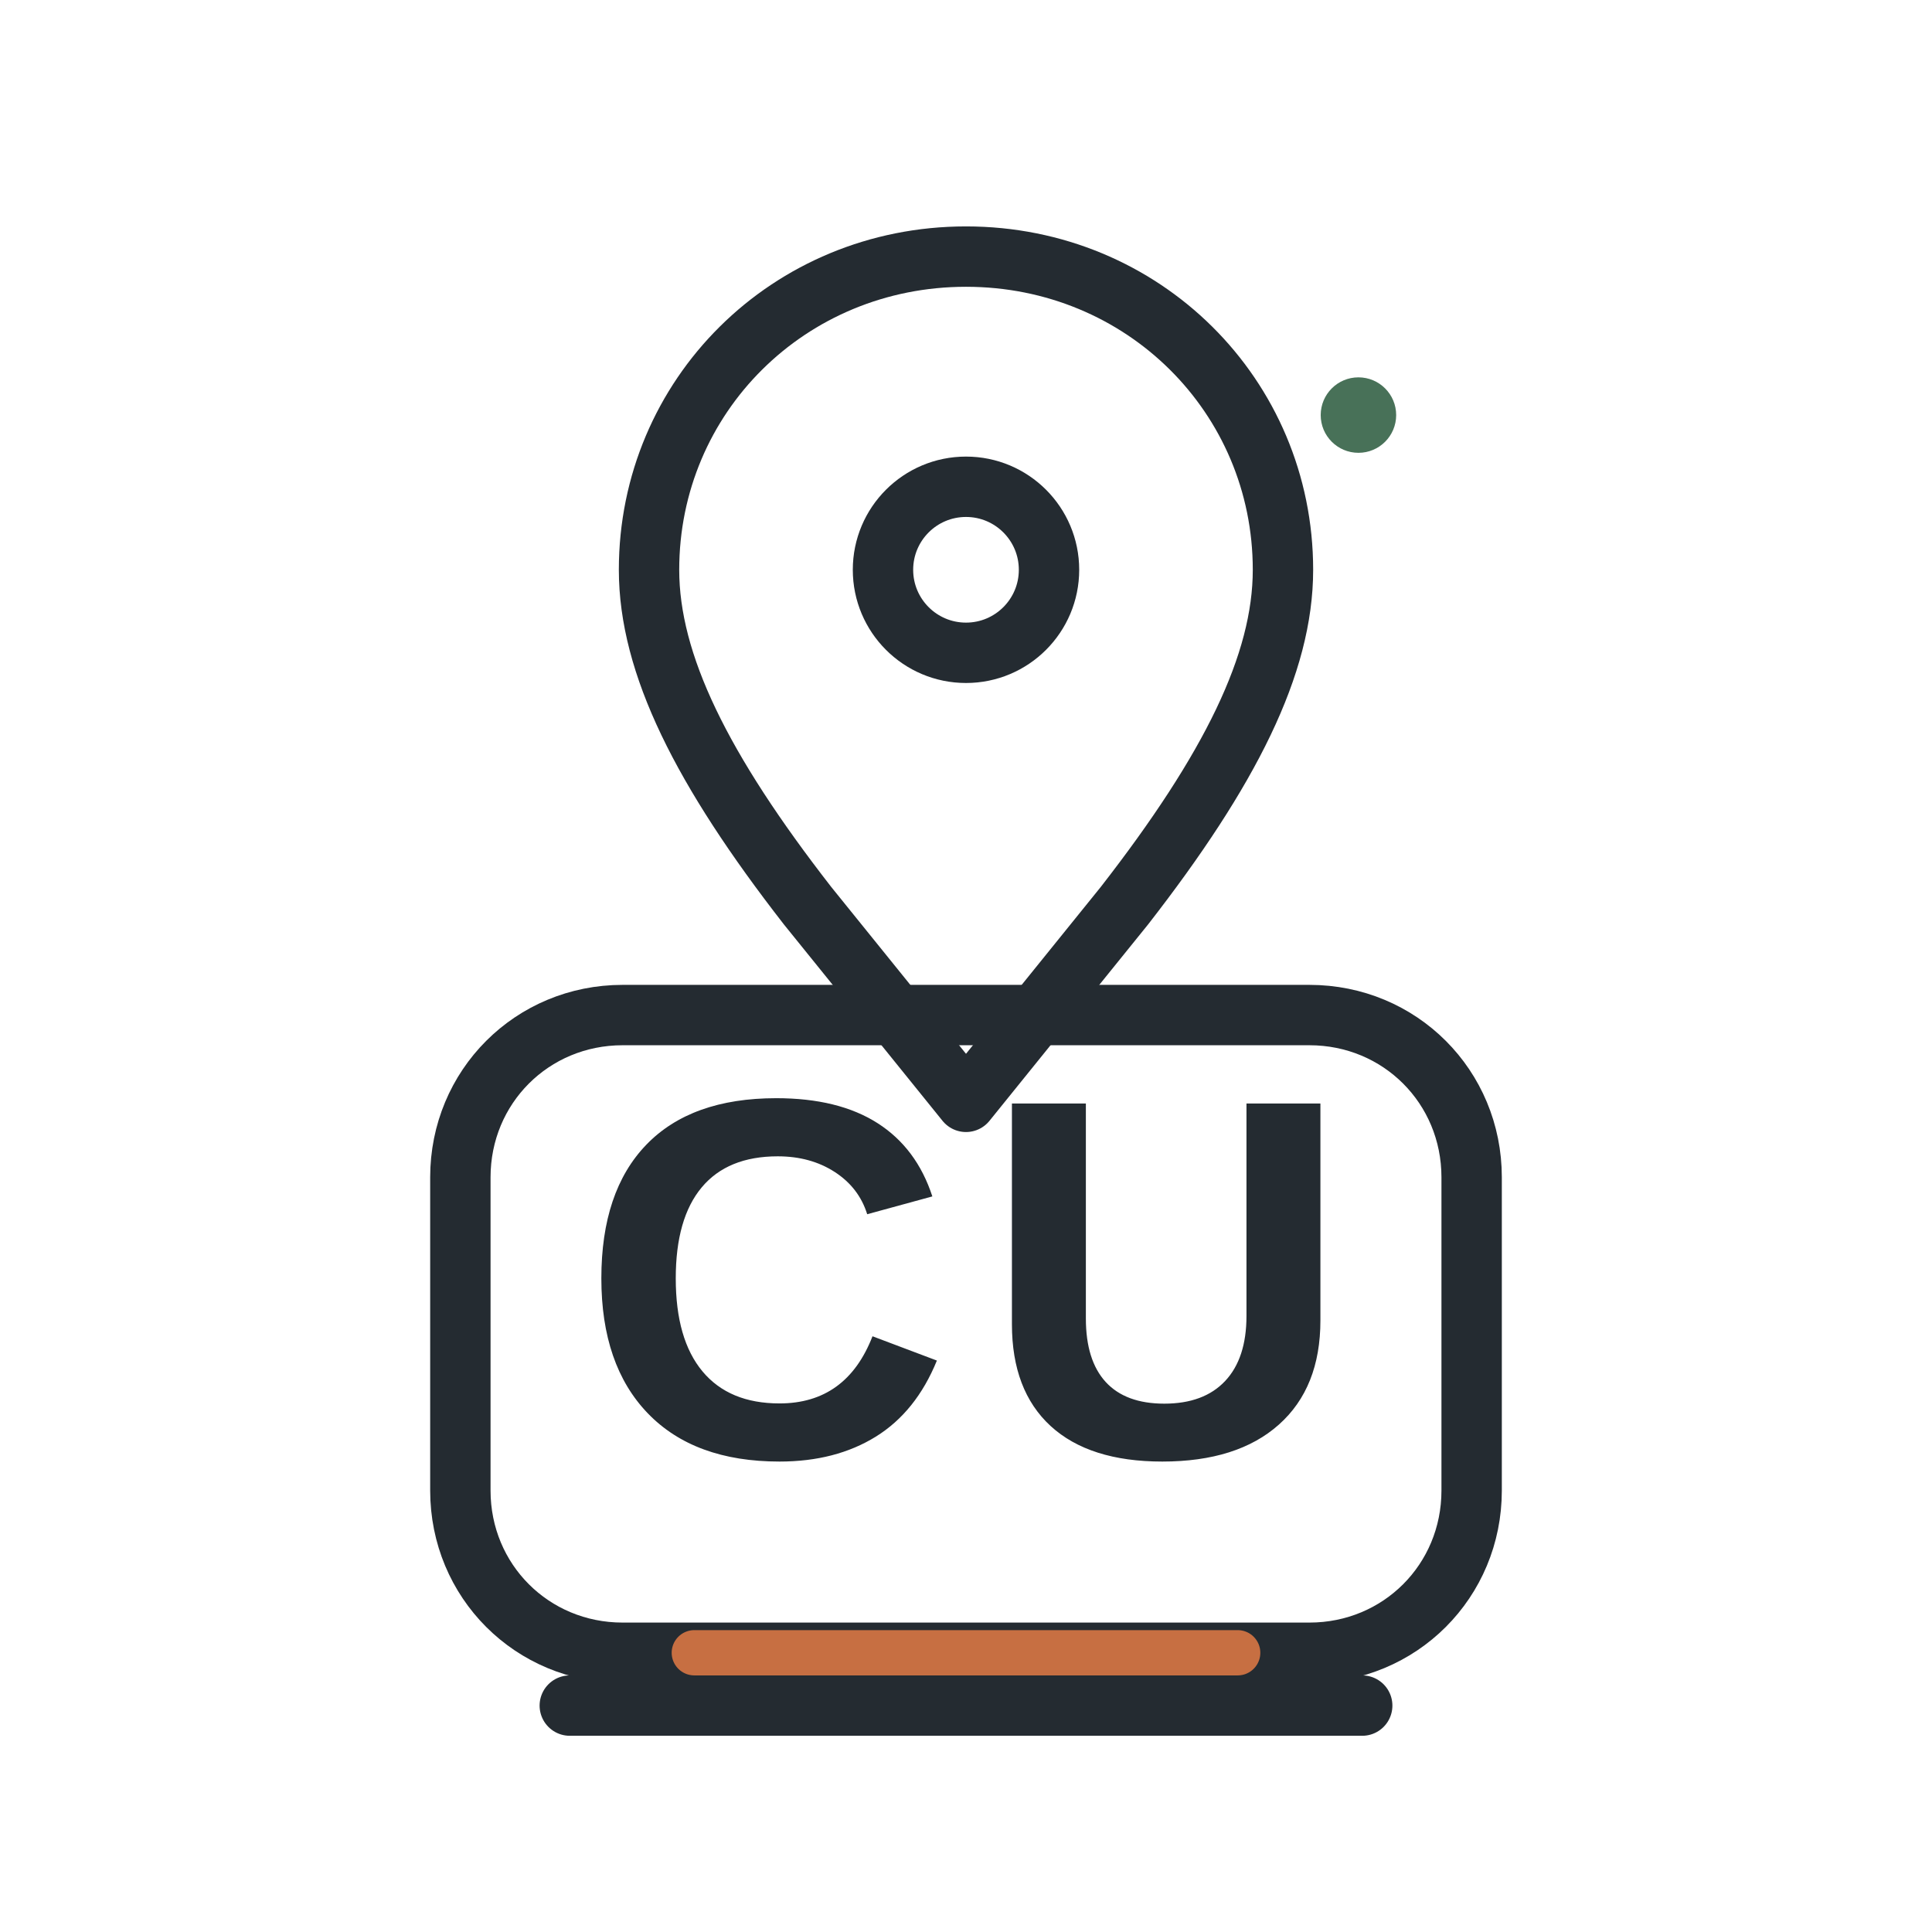
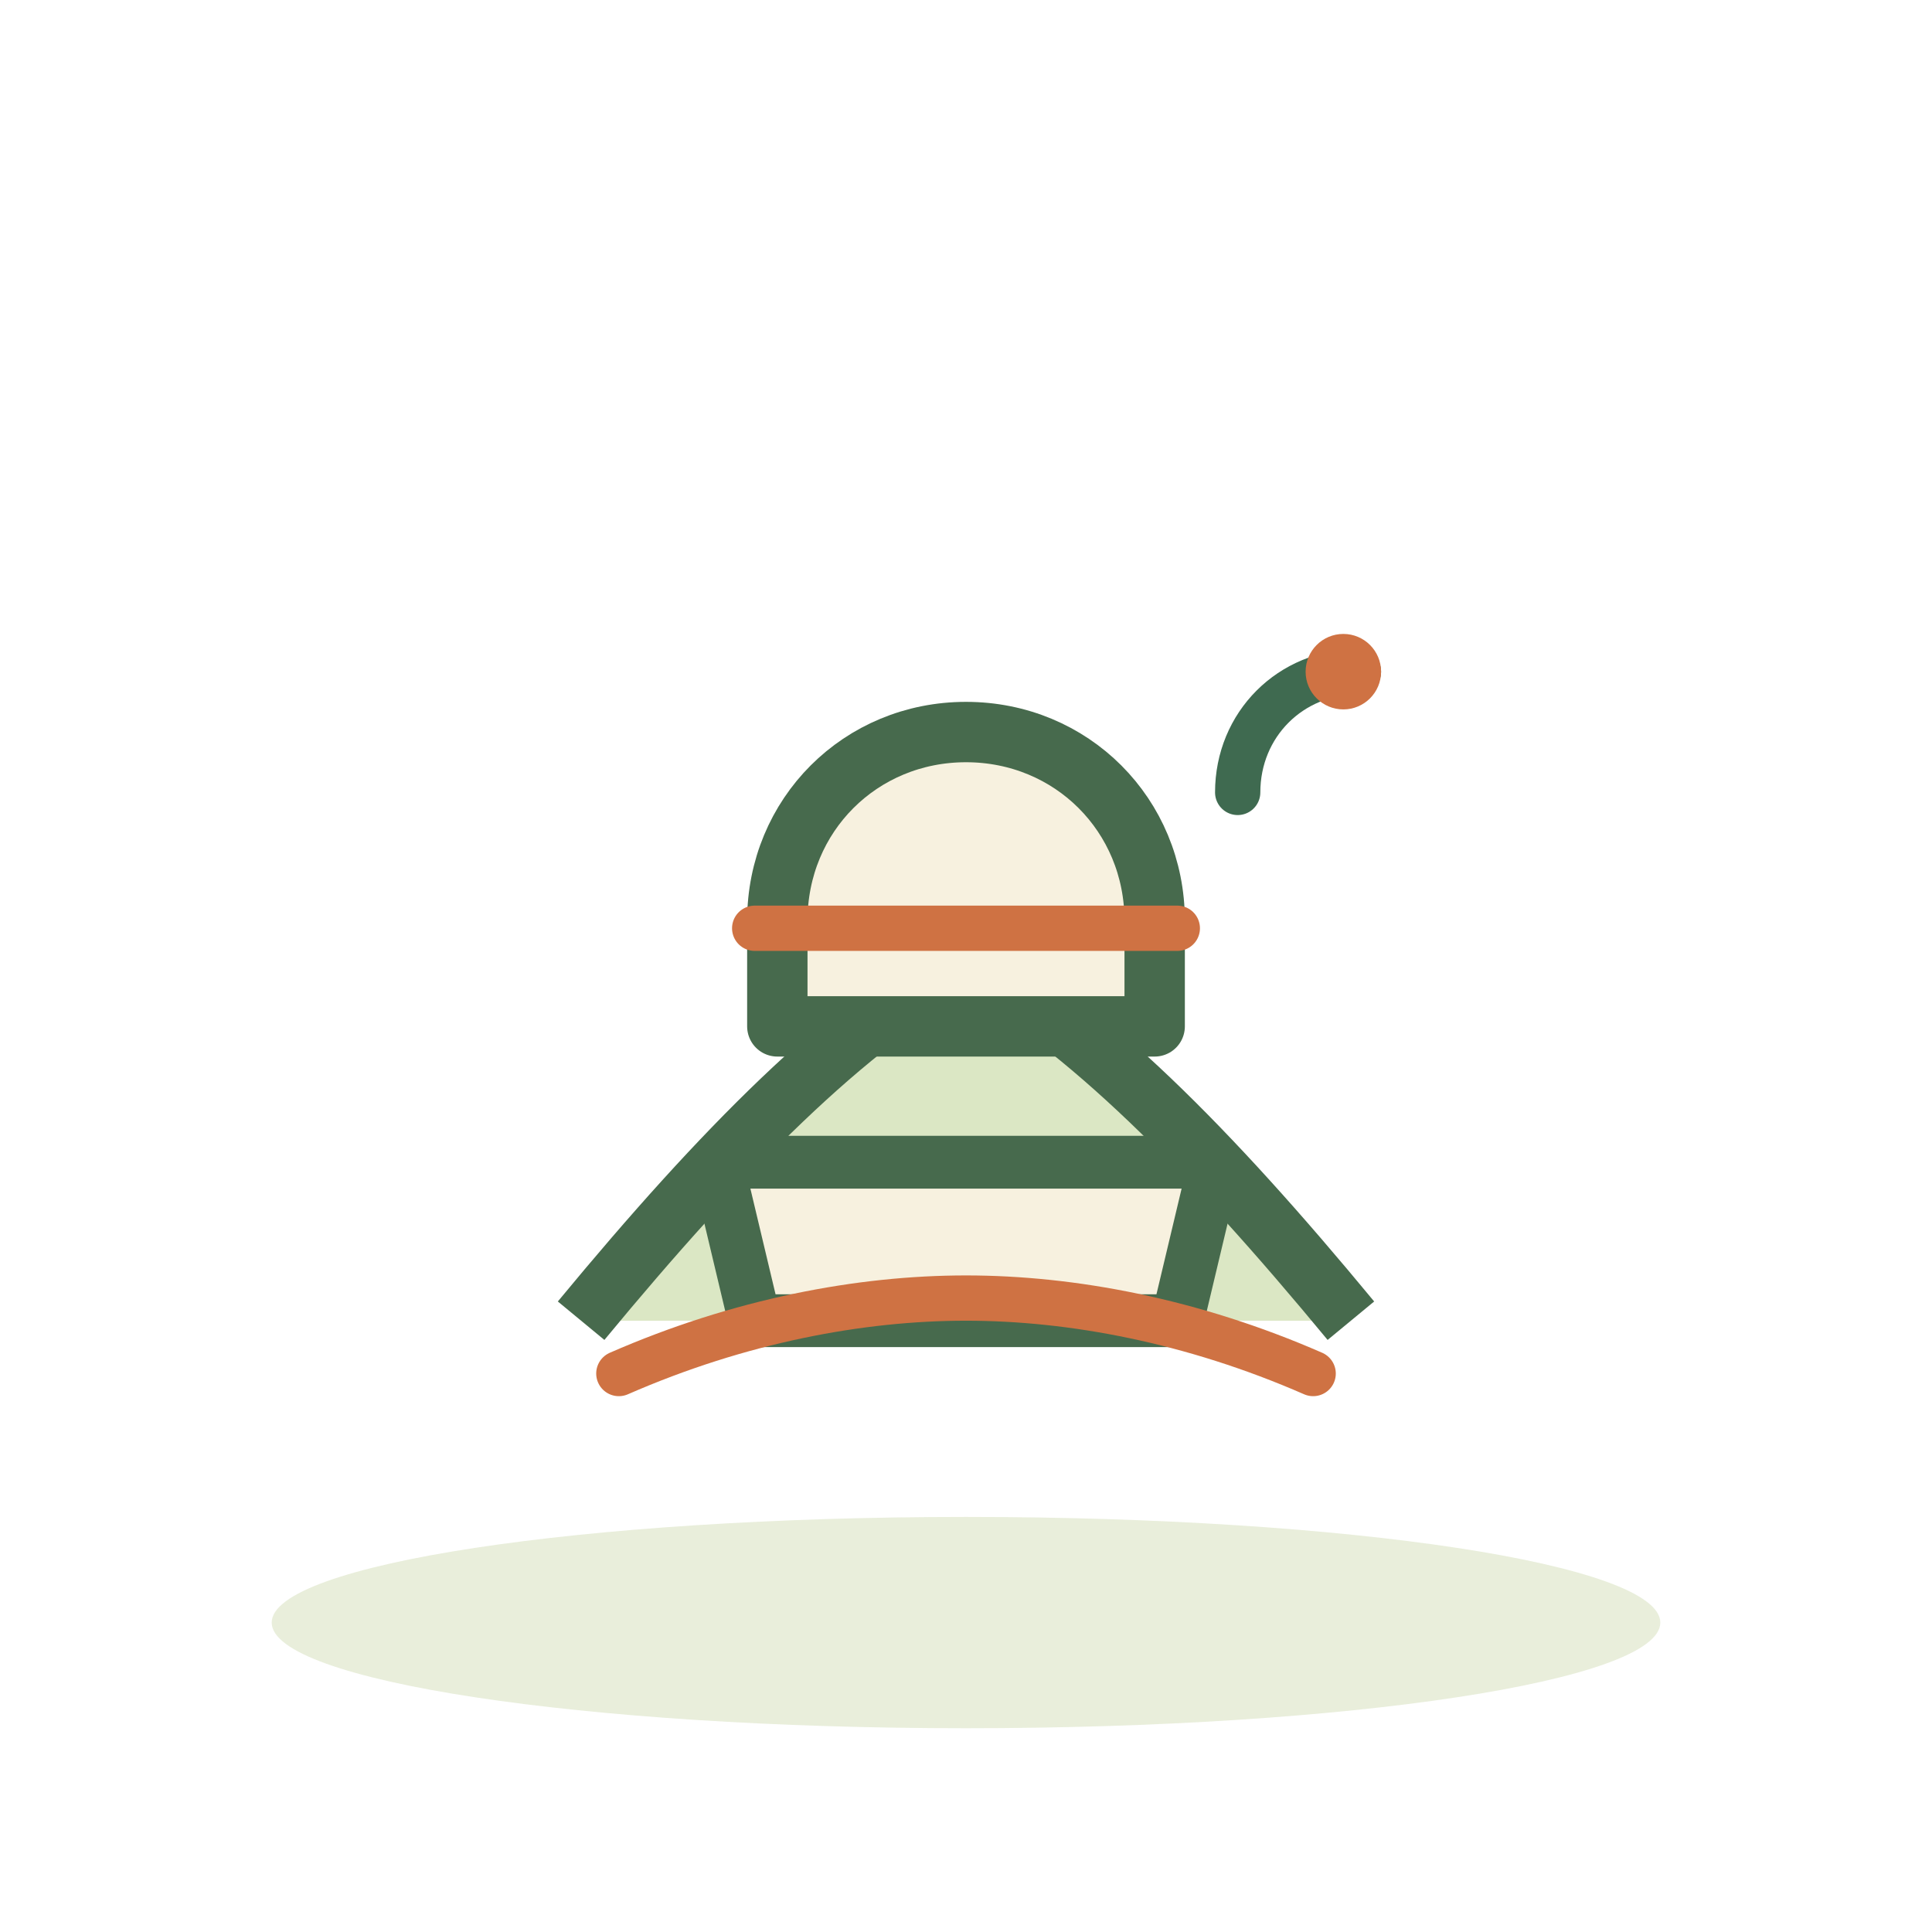
<svg xmlns="http://www.w3.org/2000/svg" viewBox="0 0 512 512" fill="none">
-   <g stroke="#242b31" stroke-width="16" stroke-linecap="round" stroke-linejoin="round">
-     <path d="M256 68c-47 0-84 37-84 83 0 25 14 53 42 89l42 52 42-52c28-36 42-64 42-89 0-46-37-83-84-83Z" />
-     <circle cx="256" cy="151" r="22" />
-     <path d="M122 312c0-24 19-43 43-43h182c24 0 43 19 43 43v83c0 24-19 43-43 43H165c-24 0-43-19-43-43Z" />
-     <path d="M151 452h210" />
-   </g>
-   <path d="M184 438h144" stroke="#cf7243" stroke-width="12" stroke-linecap="round" opacity="0.95" />
-   <circle cx="360" cy="110" r="10" fill="#3f6a50" opacity="0.95" />
-   <text x="256" y="386" fill="#242b31" font-family="Avenir Next, Segoe UI, Helvetica Neue, Arial, sans-serif" font-size="136" font-weight="800" letter-spacing="8" text-anchor="middle">CU</text>
+   <defs>
+     <linearGradient id="bg" x1="92" y1="70" x2="420" y2="446" gradientUnits="userSpaceOnUse">
+       <stop offset="0" stop-color="#f7f1df" />
+       <stop offset="1" stop-color="#eef3de" />
+     </linearGradient>
+     <linearGradient id="sage" x1="124" y1="124" x2="376" y2="388" gradientUnits="userSpaceOnUse">
+       <stop offset="0" stop-color="#dfe9c8" />
+       <stop offset="1" stop-color="#b9d09f" />
+     </linearGradient>
+     <linearGradient id="green" x1="142" y1="100" x2="384" y2="414" gradientUnits="userSpaceOnUse">
+       <stop offset="0" stop-color="#5f8258" />
+       <stop offset="1" stop-color="#476a4d" />
+     </linearGradient>
+     <linearGradient id="orange" x1="180" y1="112" x2="386" y2="388" gradientUnits="userSpaceOnUse">
+       <stop offset="0" stop-color="#f6b46b" />
+       <stop offset="1" stop-color="#cf7243" />
+     </linearGradient>
+   </defs>
+   <ellipse cx="256" cy="430" rx="184" ry="28" fill="#dfe7cc" opacity="0.7" />
+   <path d="M154 350c38-46 70-78 102-96 32 18 64 50 102 96" fill="#dbe7c4" stroke="#476a4d" stroke-width="16" stroke-linejoin="round" />
+   <path d="M190 308h132l-10 42H200l-10-42Z" fill="#f7f1df" stroke="#476a4d" stroke-width="14" stroke-linejoin="round" />
+   <path d="M206 244c0-28 22-50 50-50s50 22 50 50v28h-100v-28Z" fill="#f7f1df" stroke="#476a4d" stroke-width="16" stroke-linejoin="round" />
+   <path d="M200 246h112" stroke="#cf7243" stroke-width="12" stroke-linecap="round" />
+   <path d="M164 364c32-14 64-20 92-20s60 6 92 20" stroke="#cf7243" stroke-width="12" stroke-linecap="round" />
+   <path d="M328 210c0-18 14-32 32-32" stroke="#3f6a50" stroke-width="12" stroke-linecap="round" />
+   <circle cx="356" cy="178" r="10" fill="#cf7243" />
</svg>
